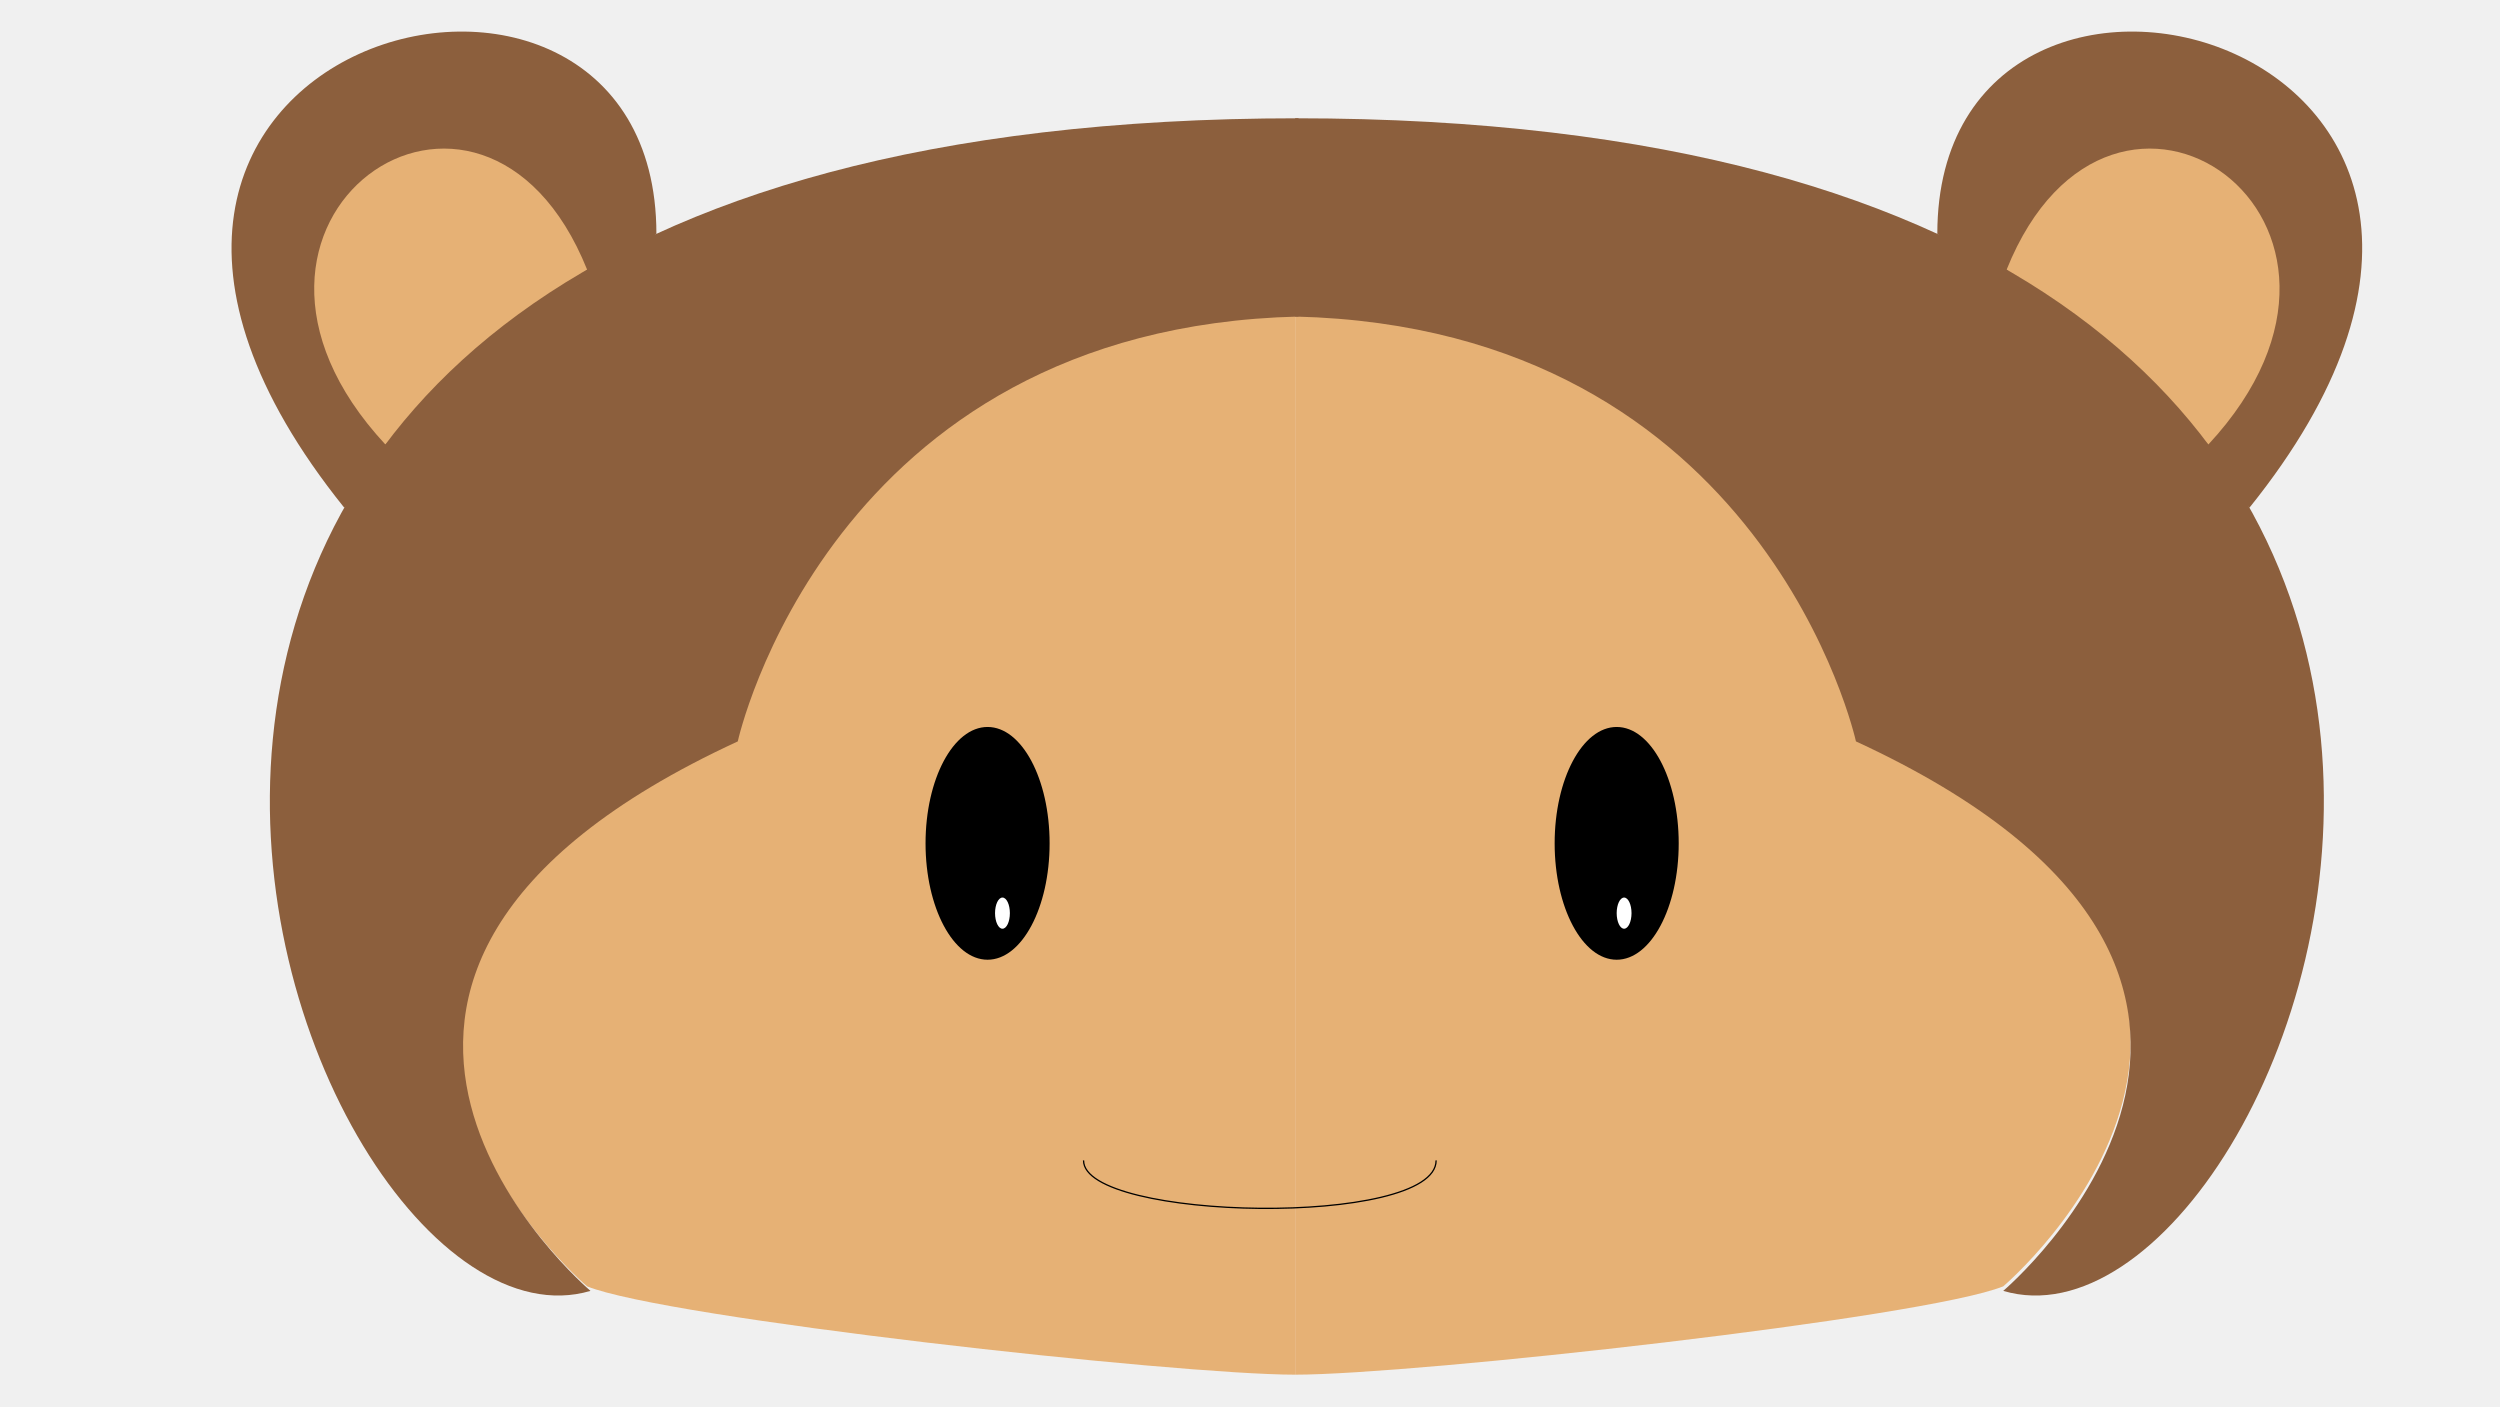
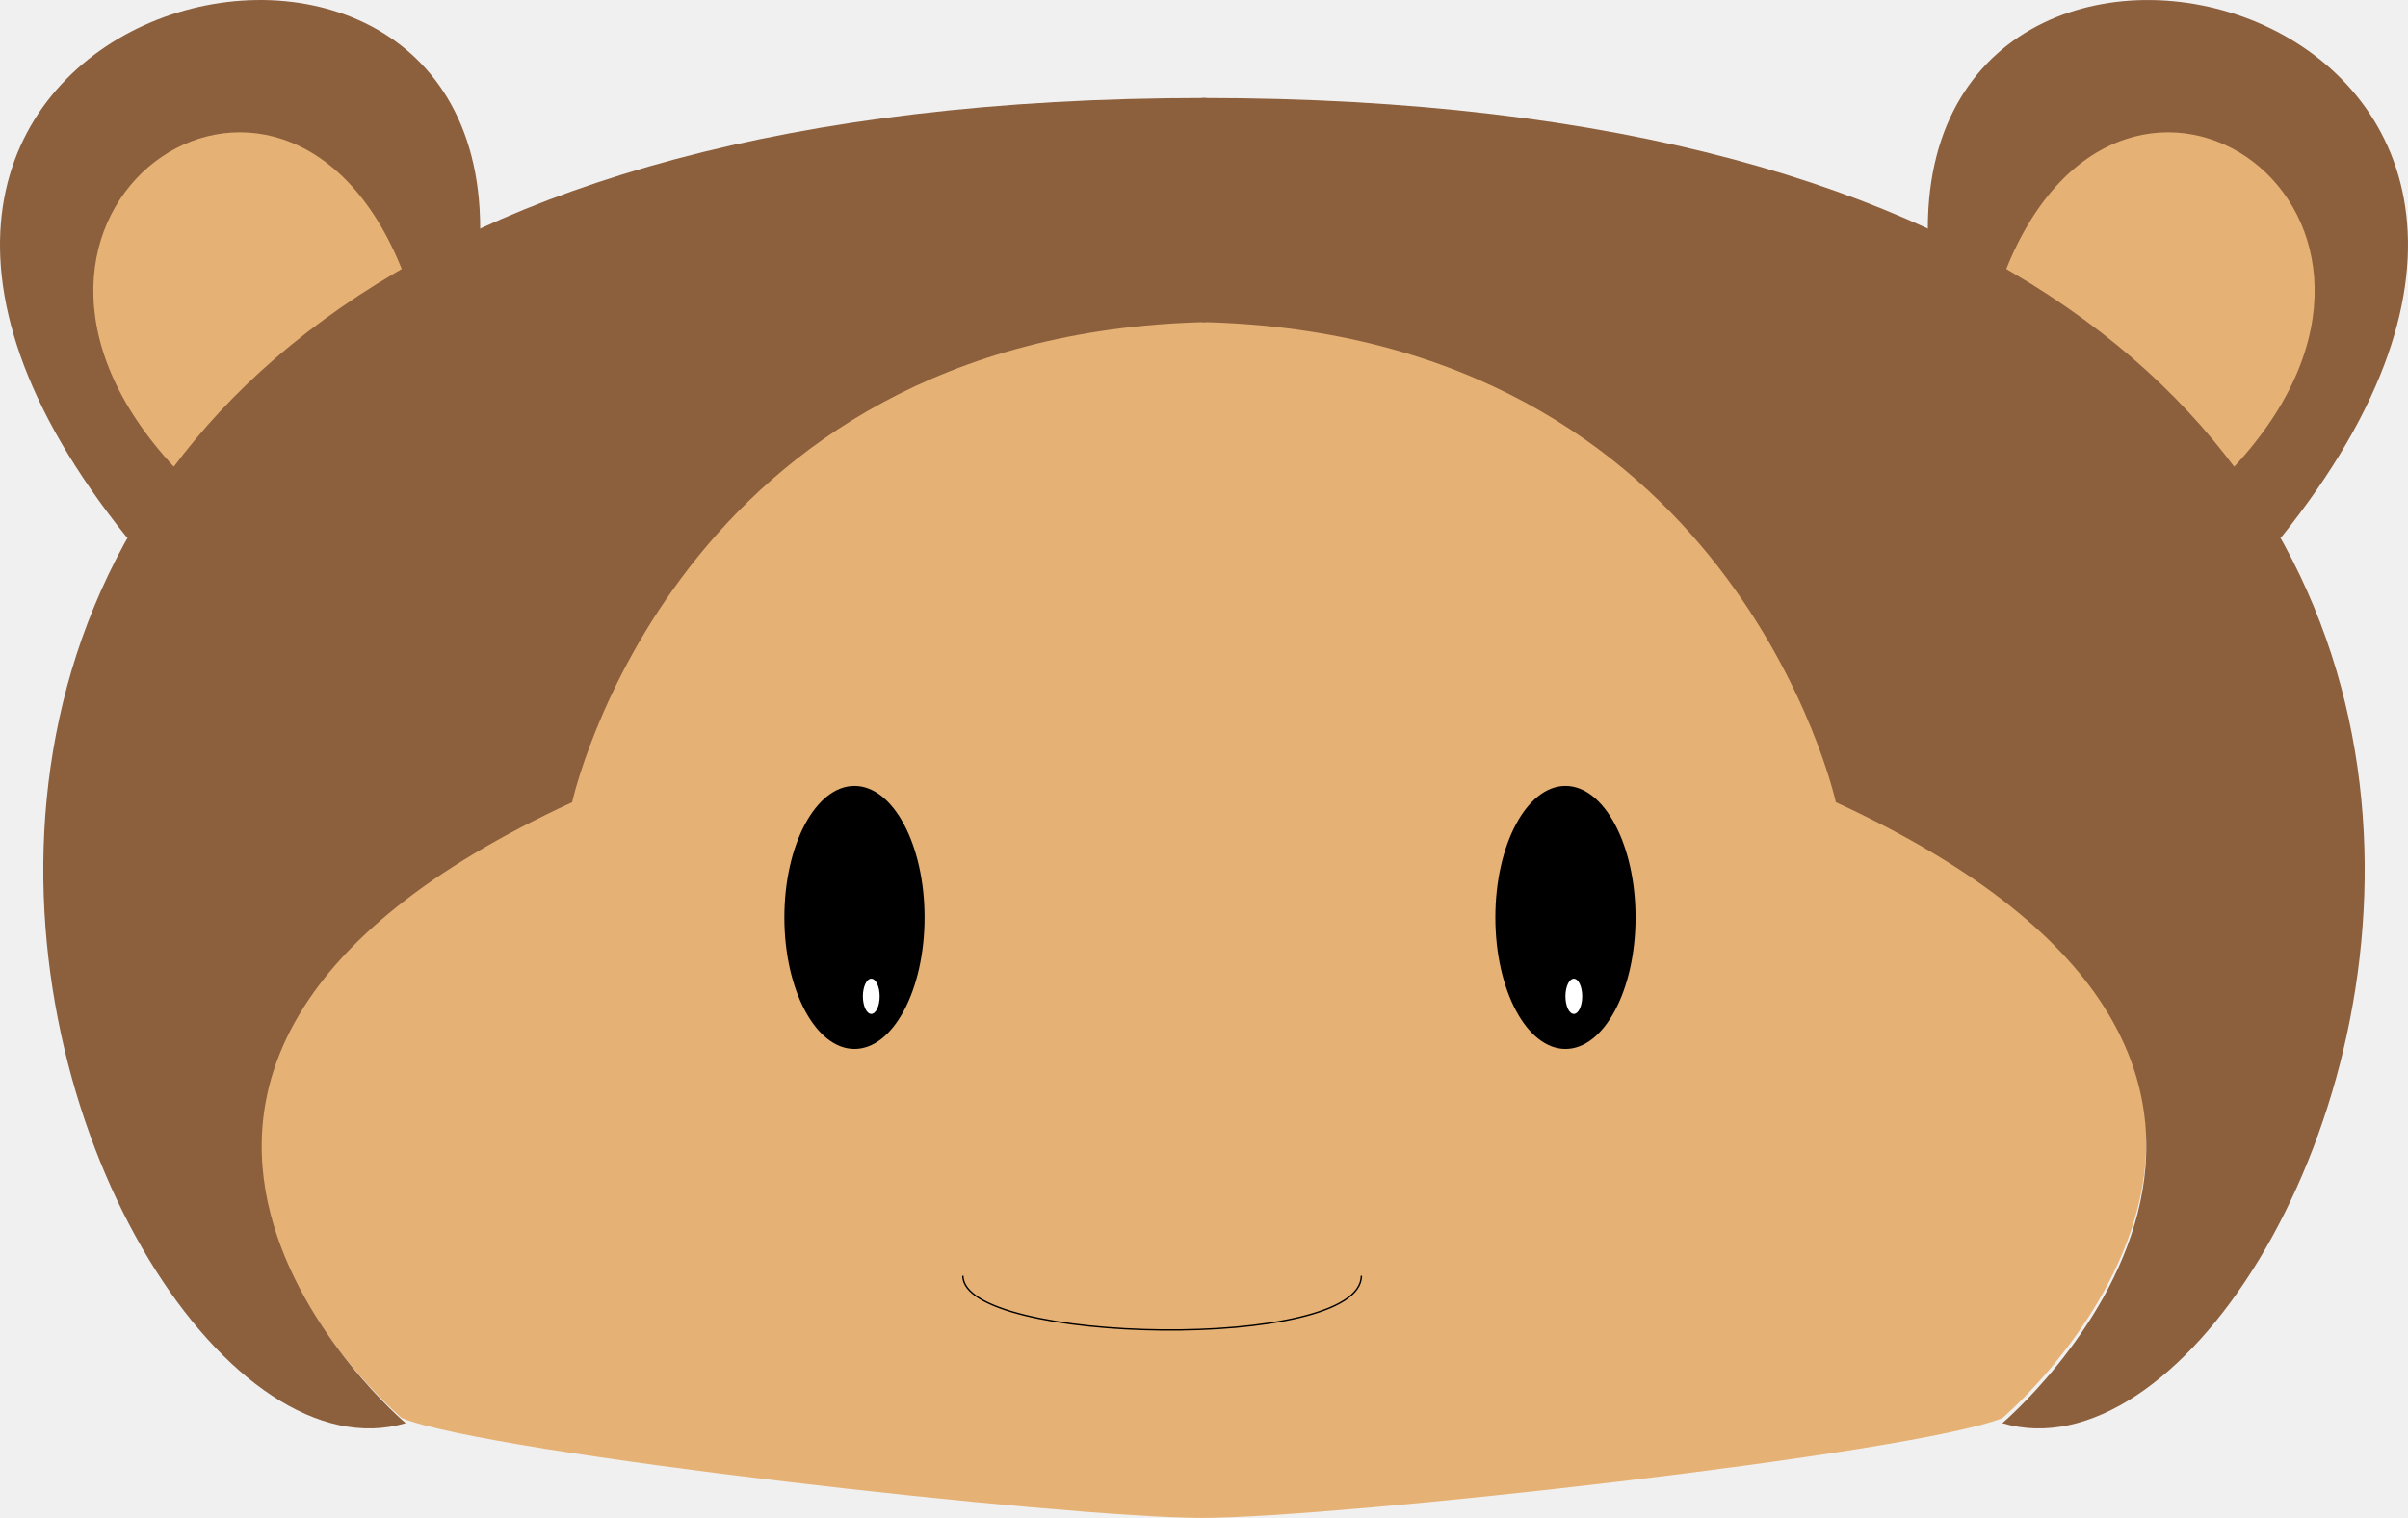
- <svg xmlns="http://www.w3.org/2000/svg" id="Layer_2" data-name="Layer 2" viewBox="0 0 1920 1080">
+ <svg xmlns="http://www.w3.org/2000/svg" id="Layer_2" data-name="Layer 2" viewBox="0 0 1717.88 1082.9">
  <defs>
-     <style>.cls-1{fill:#8c5f3d;}.cls-2{fill:#e6b175;}.cls-3{fill:#fff;}.cls-4{fill:none;stroke:#000;stroke-miterlimit:10;}</style>
+     <style>.cls-1,.cls-5{fill:none;}.cls-2{fill:#8c5f3d;}.cls-3{fill:#e6b175;}.cls-4{fill:#fff;}.cls-5{stroke:#000;stroke-miterlimit:10;}</style>
  </defs>
-   <path class="cls-1" d="M264.38,389.9c-289.44-360,239.74-499.18,239.74-210.31" />
-   <path class="cls-2" d="M296,341.4c-160-172.25,74-335.68,154.9-134.32" />
-   <path class="cls-1" d="M1727.59,389.9c289.45-360-239.73-499.18-239.73-210.31" />
-   <path class="cls-2" d="M1696,341.4c160-172.25-74-335.68-154.91-134.32" />
-   <path class="cls-2" d="M994.67,239.64C633.54,248.34,564,565.92,564,565.92c-395.9,182.73-113.12,422-113.12,422,60.23,24.32,451.46,67.83,543.82,67.83" />
-   <path class="cls-2" d="M994.67,239.64c361.13,8.7,430.7,326.28,430.7,326.28,395.9,182.73,113.11,422,113.11,422-60.23,24.32-451.45,67.83-543.81,67.83" />
-   <path class="cls-1" d="M997.31,243.11c-361.14,8.7-430.7,326.29-430.7,326.29-395.9,182.72-113.12,422-113.12,422C218.6,1061-143.37,90.84,997.31,90.84" />
-   <path class="cls-1" d="M994.67,243.11c361.13,8.7,430.7,326.29,430.7,326.29,395.9,182.72,113.11,422,113.11,422C1773.37,1061,2135.35,90.84,994.67,90.84" />
-   <ellipse cx="758.46" cy="647.69" rx="47.64" ry="89.38" />
-   <ellipse cx="1241.61" cy="647.69" rx="47.64" ry="89.38" />
-   <ellipse class="cls-3" cx="769.89" cy="701.29" rx="5.7" ry="11.97" />
-   <ellipse class="cls-3" cx="1247.31" cy="701.29" rx="5.7" ry="11.97" />
-   <path class="cls-4" d="M832.17,891.21c-.11,46.47,270.77,51.66,270.77,0" />
+   <path class="cls-1" d="M961.38,69.9" transform="translate(-101.06)" />
+   <path class="cls-1" d="M1532.3,1015.34" transform="translate(-101.06)" />
+   <path class="cls-1" d="M961.38,69.9" transform="translate(-101.06)" />
+   <path class="cls-2" d="M191.94,383.86C-111.93,6,443.62-140.19,443.62,163.08" transform="translate(-101.06)" />
+   <path class="cls-3" d="M225.08,333c-168-180.83,77.64-352.41,162.62-141" transform="translate(-101.06)" />
+   <path class="cls-1" d="M958.62,69.9" transform="translate(-101.06)" />
+   <path class="cls-1" d="M387.7,1015.34" transform="translate(-101.06)" />
+   <path class="cls-1" d="M958.62,69.9" transform="translate(-101.06)" />
+   <path class="cls-2" d="M1728.06,383.86c303.87-377.9-251.68-524-251.68-220.78" transform="translate(-101.06)" />
+   <path class="cls-3" d="M1694.92,333c168-180.83-77.64-352.41-162.62-141" transform="translate(-101.06)" />
+   <path class="cls-2" d="M951.3,71.78" transform="translate(-101.06)" />
+   <path class="cls-3" d="M1529.54,1011.7c-63.24,25.52-474,71.2-570.93,71.2s-507.68-45.68-570.91-71.2c0,0-296.88-251.2,118.75-443,0,0,73-333.43,452.16-342.55,379.12,9.12,452.18,342.55,452.18,342.55C1826.41,760.5,1529.54,1011.7,1529.54,1011.7Z" transform="translate(-101.06)" />
+   <path class="cls-2" d="M961.38,229.76c-379.12,9.13-452.16,342.55-452.16,342.55-415.62,191.82-118.75,443-118.75,443C143.88,1088.41-236.14,69.9,961.38,69.9" transform="translate(-101.06)" />
+   <path class="cls-2" d="M958.62,229.76c379.12,9.13,452.16,342.55,452.16,342.55,415.62,191.82,118.75,443,118.75,443C1776.12,1088.41,2156.14,69.9,958.62,69.9" transform="translate(-101.06)" />
+   <ellipse cx="609.58" cy="654.5" rx="50.01" ry="93.83" />
+   <ellipse cx="1116.8" cy="654.5" rx="50.01" ry="93.83" />
+   <ellipse class="cls-4" cx="621.57" cy="710.77" rx="5.98" ry="12.56" />
+   <ellipse class="cls-4" cx="1122.78" cy="710.77" rx="5.98" ry="12.56" />
+   <path class="cls-5" d="M788,910.16c-.12,48.78,284.26,54.23,284.26,0" transform="translate(-101.06)" />
+   <path d="M1336.88,972.17" transform="translate(-101.06)" />
+   <path d="M1305.33,871.74" transform="translate(-101.06)" />
</svg>
